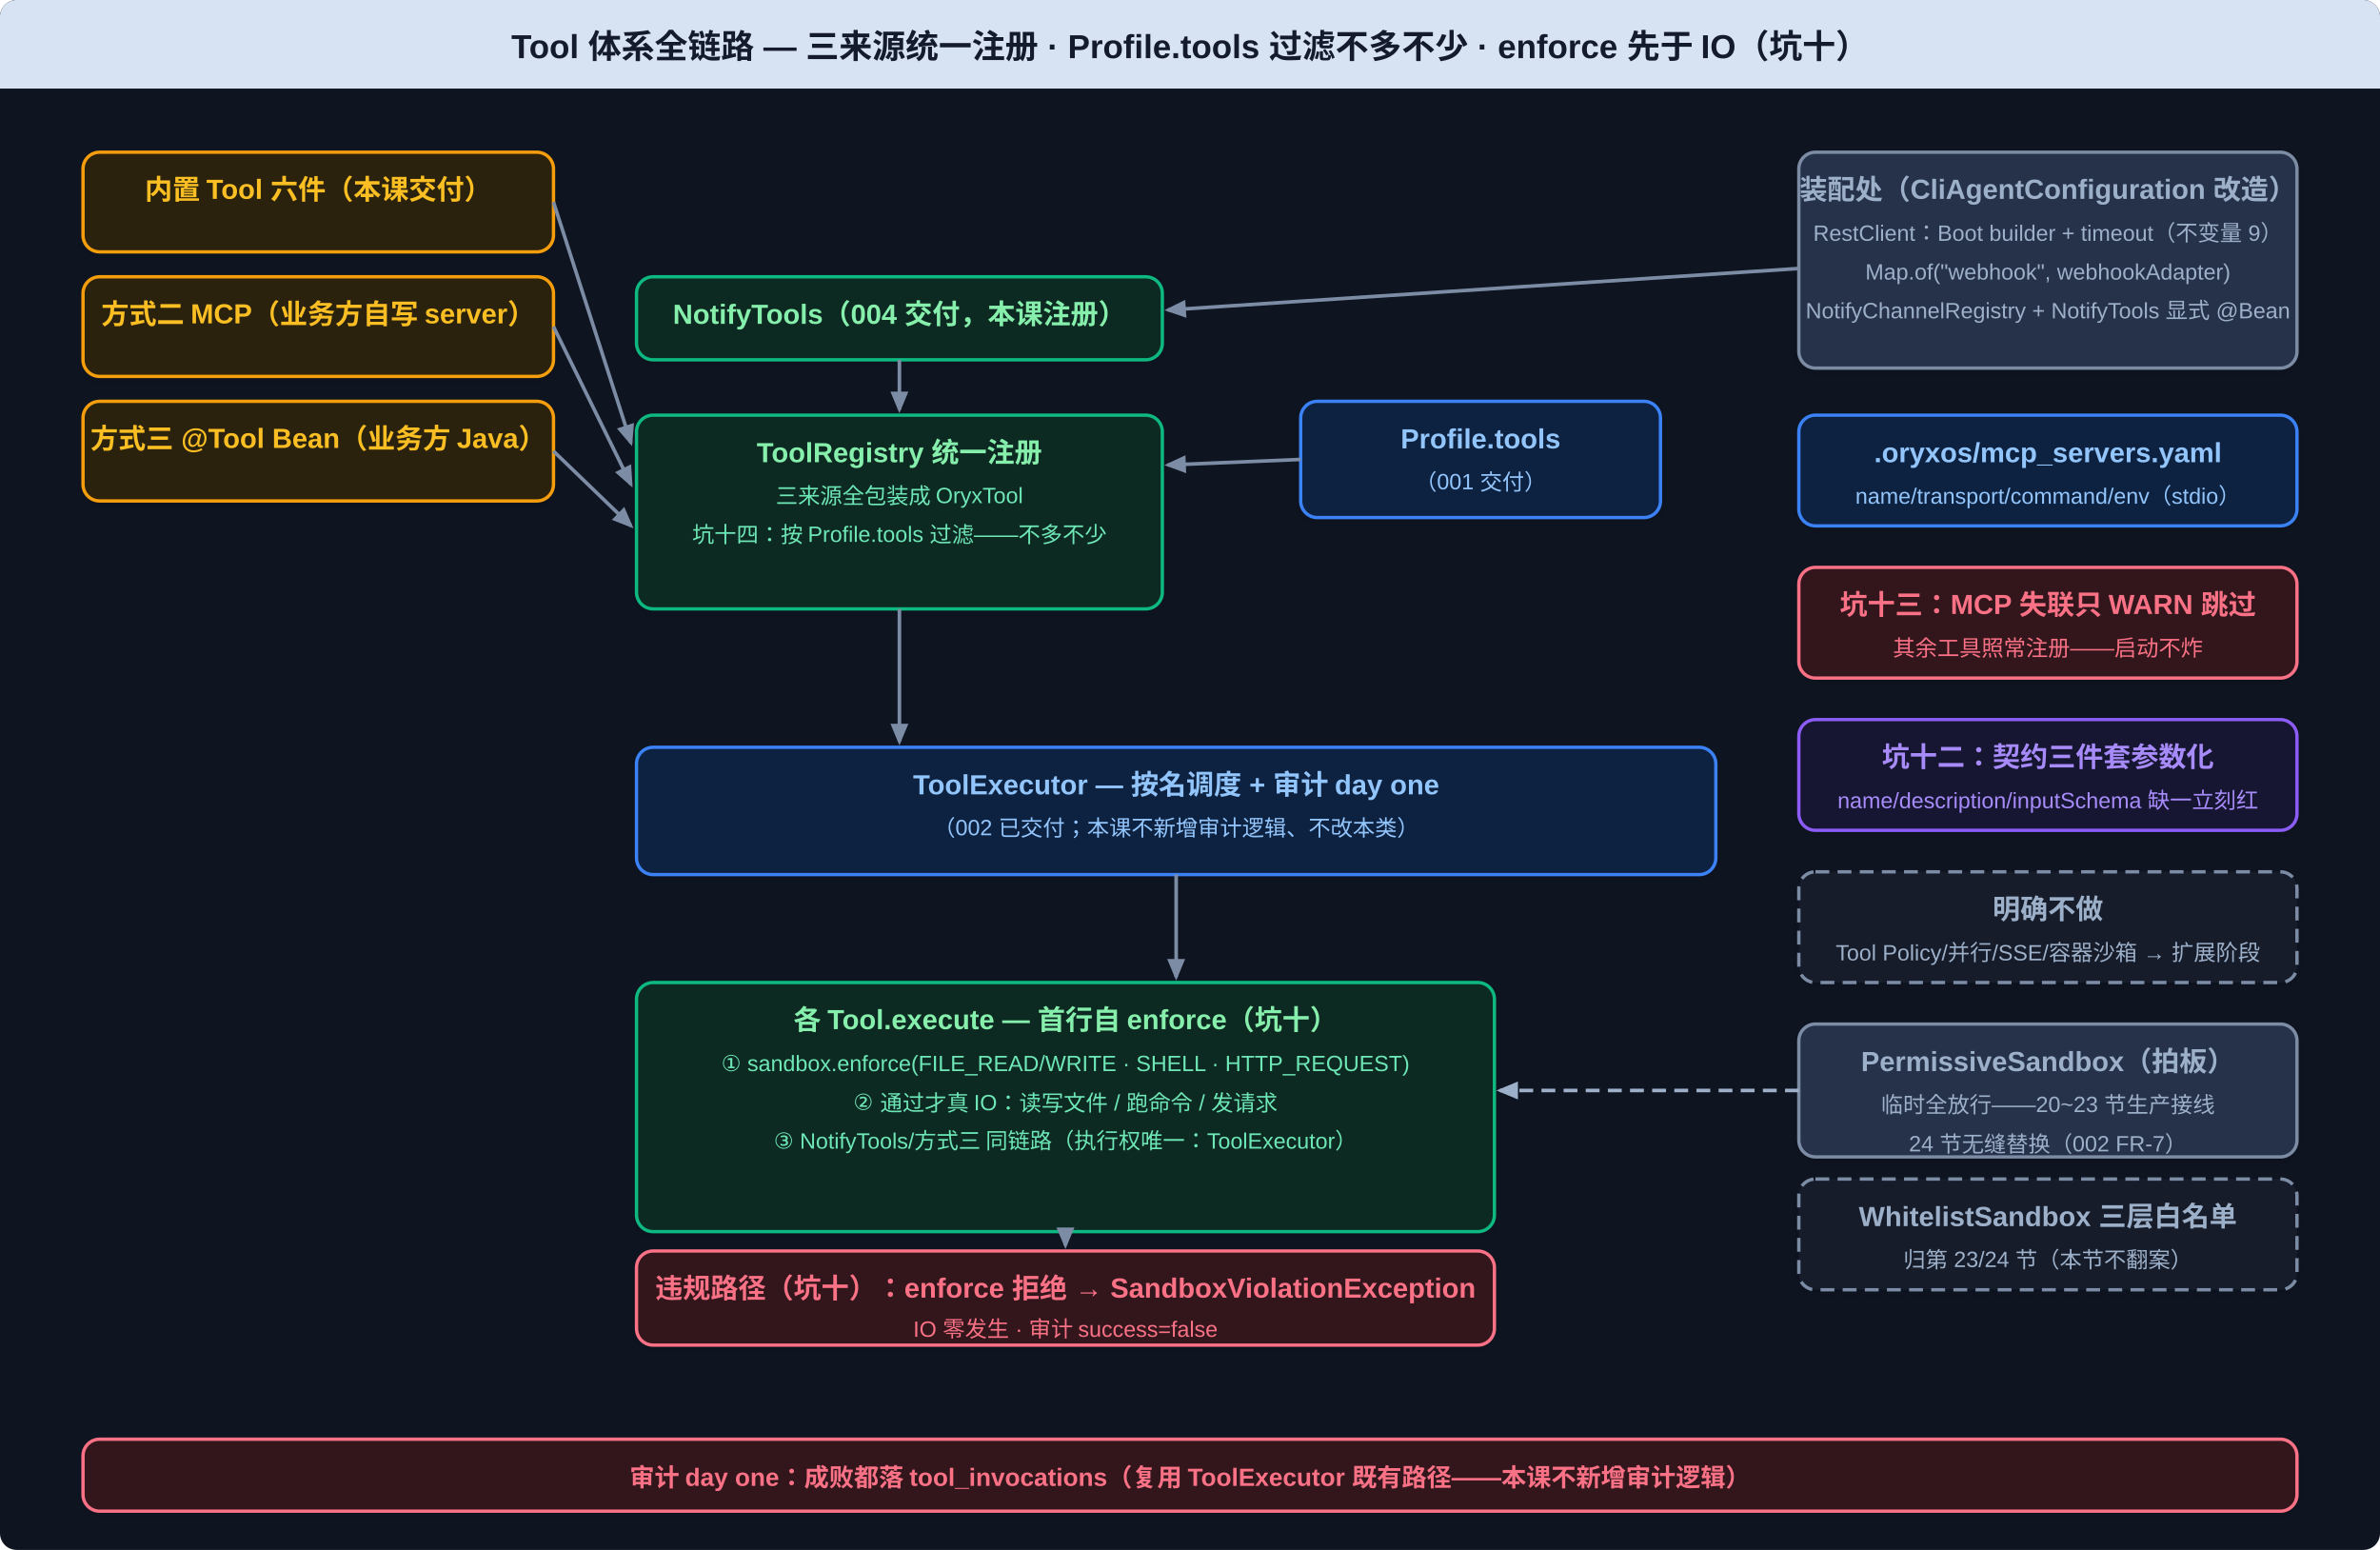
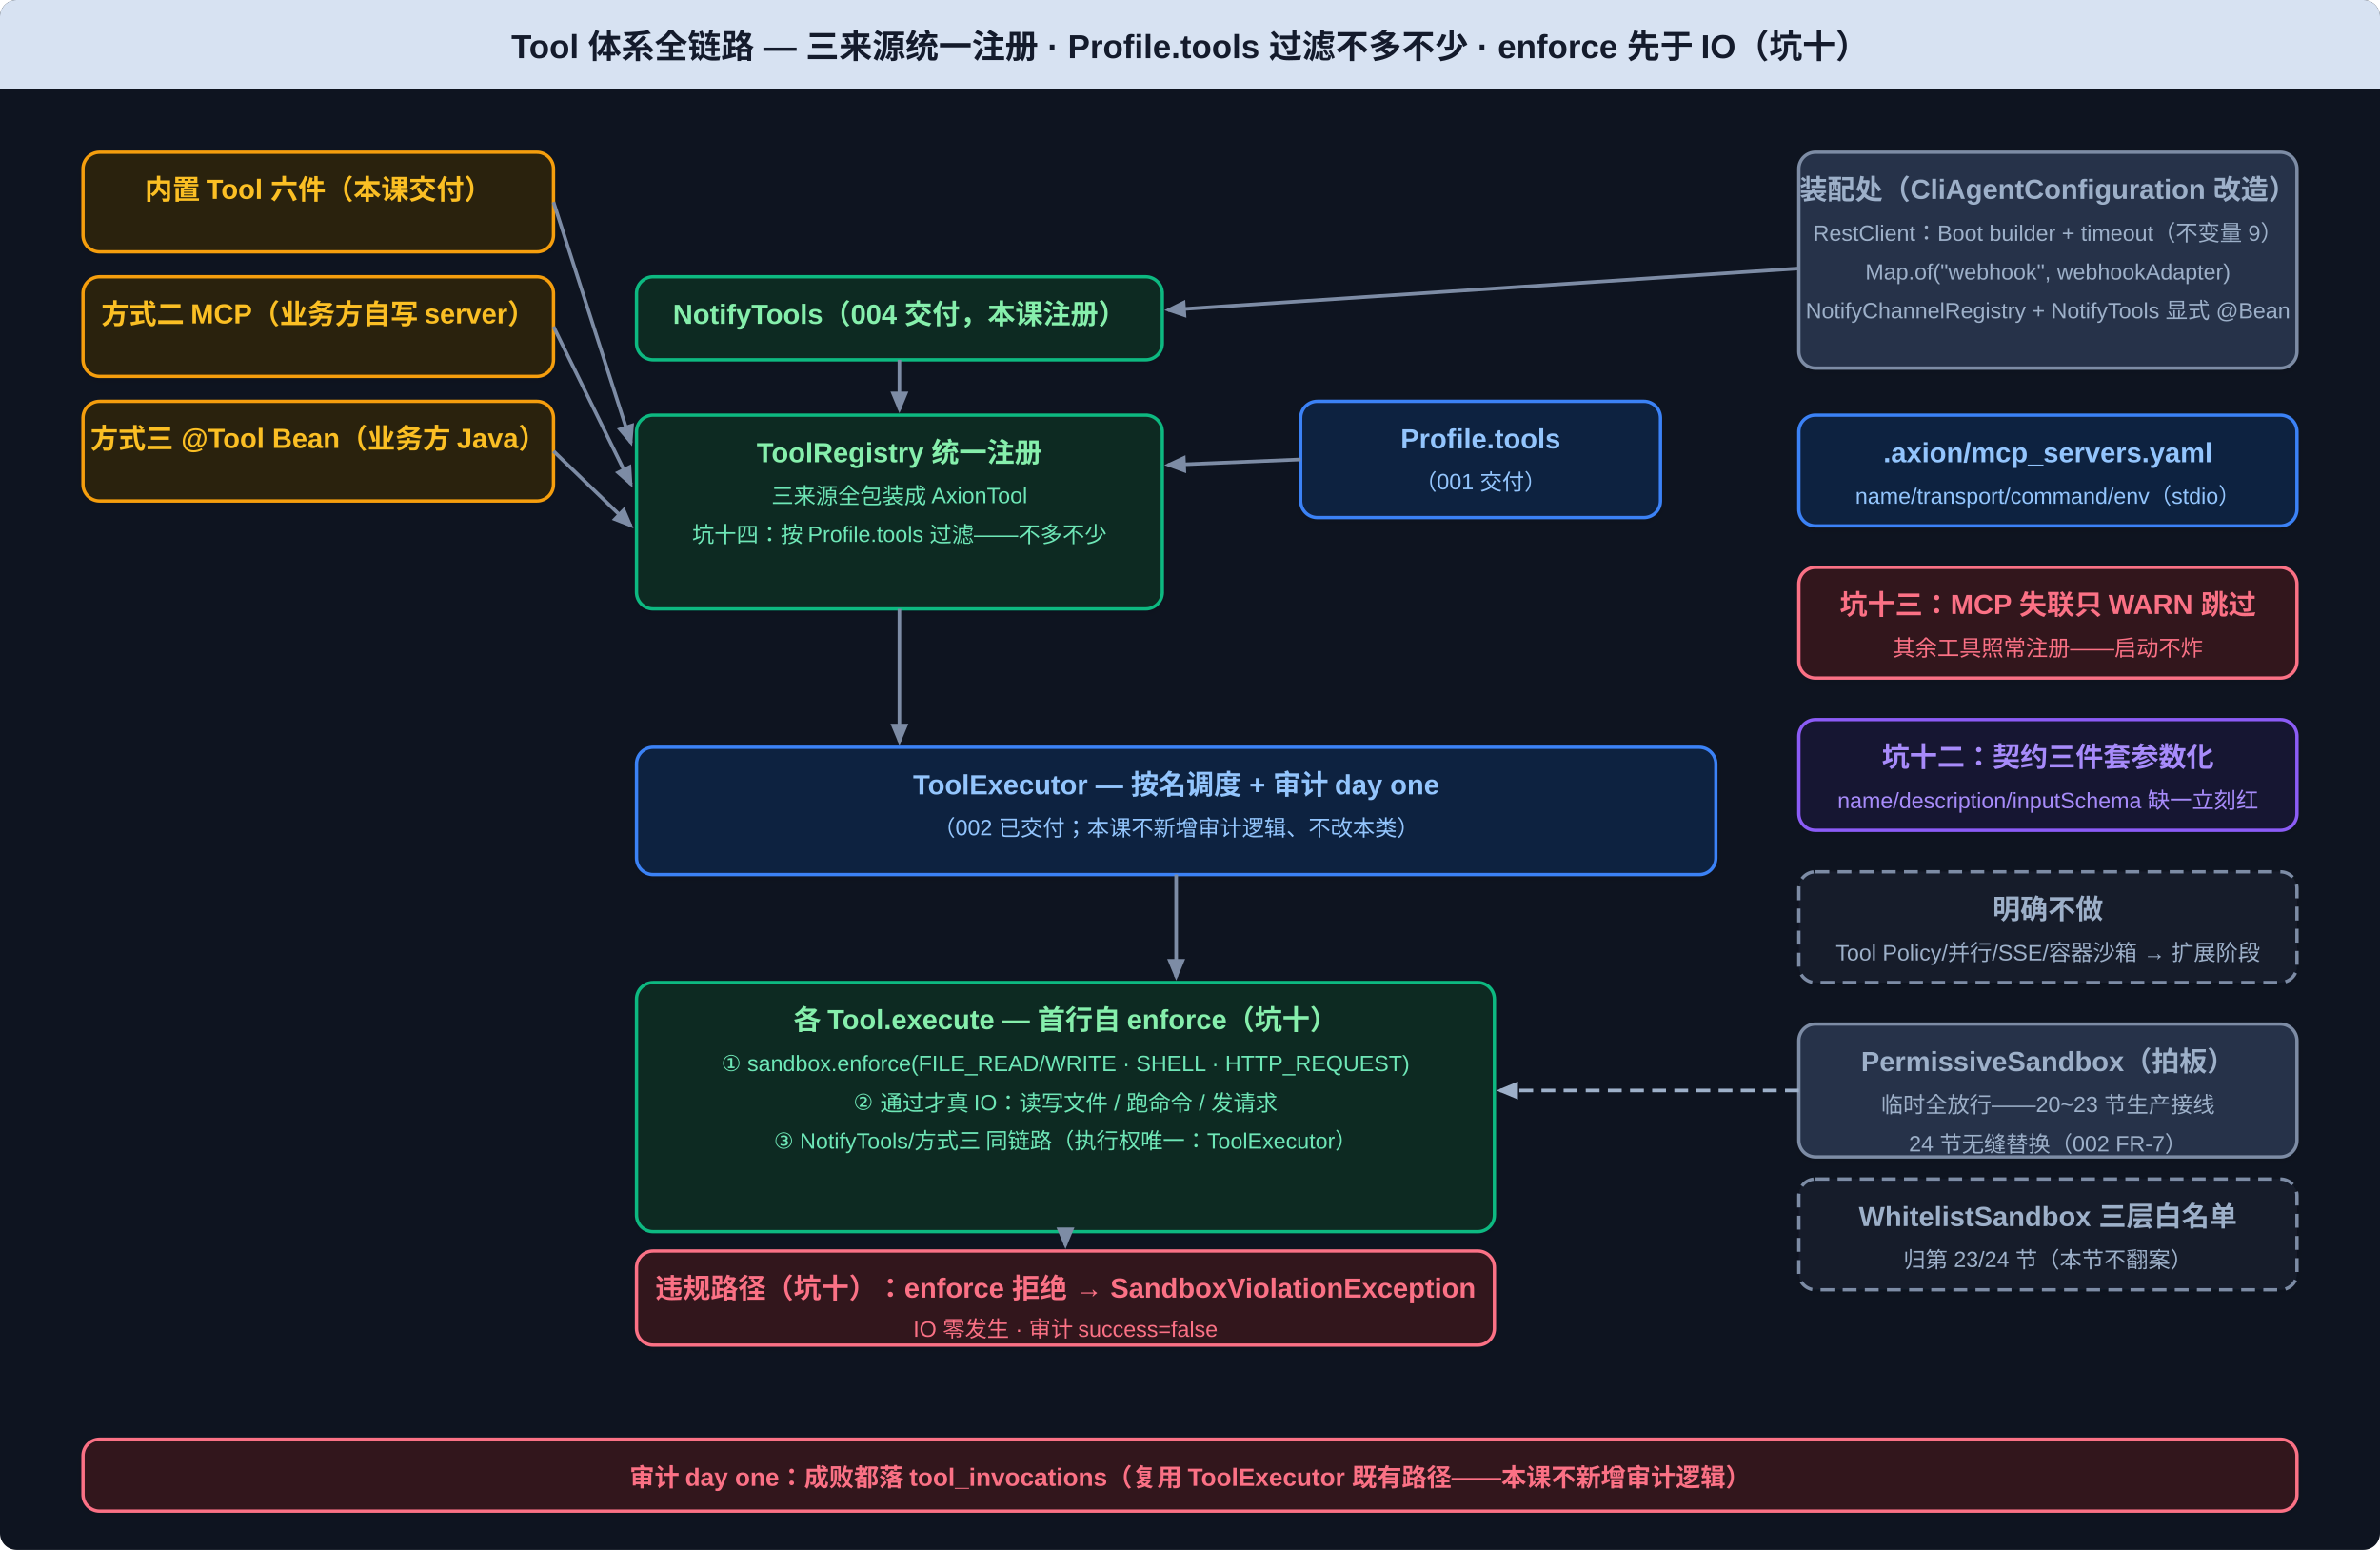
<svg xmlns="http://www.w3.org/2000/svg" viewBox="0 0 860 560" font-family="Arial, sans-serif">
  <defs>
    <marker id="a" markerWidth="6" markerHeight="5" refX="5" refY="2.5" orient="auto">
      <path d="M0,0 L6,2.5 L0,5 Z" fill="#7d8ca5" />
    </marker>
    <marker id="aGray" markerWidth="6" markerHeight="5" refX="5" refY="2.5" orient="auto">
      <path d="M0,0 L6,2.5 L0,5 Z" fill="#9db0c9" />
    </marker>
    <filter id="sh">
      <feDropShadow dx="0" dy="1" stdDeviation="1.5" flood-opacity="0.08" />
    </filter>
  </defs>
  <rect width="860" height="560" fill="#0e1420" rx="6" />
  <rect x="0" y="0" width="860" height="32" fill="#d7e2f2" rx="6" />
  <rect x="0" y="16" width="860" height="16" fill="#d7e2f2" />
  <text x="430" y="21" text-anchor="middle" fill="#141b2c" font-size="12" font-weight="bold">Tool 体系全链路 — 三来源统一注册 · Profile.tools 过滤不多不少 · enforce 先于 IO（坑十）</text>
  <rect x="30" y="55" width="170" height="36" rx="6" fill="#2a2110" stroke="#f59e0b" stroke-width="1.2" filter="url(#sh)" />
  <text x="115.0" y="72" text-anchor="middle" font-size="10" font-weight="bold" fill="#fbbf24">内置 Tool 六件（本课交付）</text>
  <rect x="30" y="100" width="170" height="36" rx="6" fill="#2a2110" stroke="#f59e0b" stroke-width="1.2" filter="url(#sh)" />
  <text x="115.0" y="117" text-anchor="middle" font-size="10" font-weight="bold" fill="#fbbf24">方式二 MCP（业务方自写 server）</text>
  <rect x="30" y="145" width="170" height="36" rx="6" fill="#2a2110" stroke="#f59e0b" stroke-width="1.2" filter="url(#sh)" />
  <text x="115.0" y="162" text-anchor="middle" font-size="10" font-weight="bold" fill="#fbbf24">方式三 @Tool Bean（业务方 Java）</text>
  <rect x="230" y="100" width="190" height="30" rx="6" fill="#0d2b21" stroke="#10b981" stroke-width="1.2" filter="url(#sh)" />
  <text x="325.0" y="117" text-anchor="middle" font-size="10" font-weight="bold" fill="#86efac">NotifyTools（004 交付，本课注册）</text>
  <line x1="650" y1="97" x2="422" y2="112" stroke="#7d8ca5" stroke-width="1.3" marker-end="url(#a)" />
  <line x1="200" y1="73" x2="228" y2="160" stroke="#7d8ca5" stroke-width="1.3" marker-end="url(#a)" />
  <line x1="200" y1="118" x2="228" y2="175" stroke="#7d8ca5" stroke-width="1.3" marker-end="url(#a)" />
  <line x1="200" y1="163" x2="228" y2="190" stroke="#7d8ca5" stroke-width="1.3" marker-end="url(#a)" />
  <line x1="325" y1="130" x2="325" y2="148" stroke="#7d8ca5" stroke-width="1.3" marker-end="url(#a)" />
  <rect x="230" y="150" width="190" height="70" rx="6" fill="#0d2b21" stroke="#10b981" stroke-width="1.2" filter="url(#sh)" />
  <text x="325.0" y="167" text-anchor="middle" font-size="10" font-weight="bold" fill="#86efac">ToolRegistry 统一注册</text>
-   <text x="325.0" y="182" text-anchor="middle" font-size="8" fill="#6ee7b7">三来源全包装成 OryxTool</text>
+   <text x="325.0" y="182" text-anchor="middle" font-size="8" fill="#6ee7b7">三来源全包装成 AxionTool</text>
  <text x="325.0" y="196" text-anchor="middle" font-size="8" fill="#6ee7b7">坑十四：按 Profile.tools 过滤——不多不少</text>
  <rect x="470" y="145" width="130" height="42" rx="6" fill="#10203f" stroke="#3b82f6" stroke-width="1.2" filter="url(#sh)" />
  <text x="535.0" y="162" text-anchor="middle" font-size="10" font-weight="bold" fill="#93c5fd">Profile.tools</text>
  <text x="535.0" y="177" text-anchor="middle" font-size="8" fill="#93c5fd">（001 交付）</text>
  <line x1="470" y1="166" x2="422" y2="168" stroke="#7d8ca5" stroke-width="1.3" marker-end="url(#a)" />
  <rect x="230" y="270" width="390" height="46" rx="6" fill="#10203f" stroke="#3b82f6" stroke-width="1.2" filter="url(#sh)" />
  <text x="425.0" y="287" text-anchor="middle" font-size="10" font-weight="bold" fill="#93c5fd">ToolExecutor — 按名调度 + 审计 day one</text>
  <text x="425.0" y="302" text-anchor="middle" font-size="8" fill="#93c5fd">（002 已交付；本课不新增审计逻辑、不改本类）</text>
  <line x1="325" y1="220" x2="325" y2="268" stroke="#7d8ca5" stroke-width="1.3" marker-end="url(#a)" />
  <rect x="230" y="355" width="310" height="90" rx="6" fill="#0d2b21" stroke="#10b981" stroke-width="1.2" filter="url(#sh)" />
  <text x="385.0" y="372" text-anchor="middle" font-size="10" font-weight="bold" fill="#86efac">各 Tool.execute — 首行自 enforce（坑十）</text>
  <text x="385.0" y="387" text-anchor="middle" font-size="8" fill="#6ee7b7">① sandbox.enforce(FILE_READ/WRITE · SHELL · HTTP_REQUEST)</text>
  <text x="385.0" y="401" text-anchor="middle" font-size="8" fill="#6ee7b7">② 通过才真 IO：读写文件 / 跑命令 / 发请求</text>
  <text x="385.0" y="415" text-anchor="middle" font-size="8" fill="#6ee7b7">③ NotifyTools/方式三 同链路（执行权唯一：ToolExecutor）</text>
  <line x1="425" y1="316" x2="425" y2="353" stroke="#7d8ca5" stroke-width="1.3" marker-end="url(#a)" />
  <rect x="230" y="452" width="310" height="34" rx="6" fill="#33151f" stroke="#fb7185" stroke-width="1.2" filter="url(#sh)" />
  <text x="385.0" y="469" text-anchor="middle" font-size="10" font-weight="bold" fill="#fb7185">违规路径（坑十）：enforce 拒绝 → SandboxViolationException</text>
  <text x="385.0" y="483" text-anchor="middle" font-size="8" fill="#fb7185">IO 零发生 · 审计 success=false</text>
  <line x1="385" y1="445" x2="385" y2="450" stroke="#7d8ca5" stroke-width="1.3" marker-end="url(#a)" />
  <rect x="650" y="55" width="180" height="78" rx="6" fill="#263248" stroke="#7d8ca5" stroke-width="1.2" filter="url(#sh)" />
  <text x="740.0" y="72" text-anchor="middle" font-size="10" font-weight="bold" fill="#9db0c9">装配处（CliAgentConfiguration 改造）</text>
  <text x="740.0" y="87" text-anchor="middle" font-size="8" fill="#9db0c9">RestClient：Boot builder + timeout（不变量 9）</text>
  <text x="740.0" y="101" text-anchor="middle" font-size="8" fill="#9db0c9">Map.of("webhook", webhookAdapter)</text>
  <text x="740.0" y="115" text-anchor="middle" font-size="8" fill="#9db0c9">NotifyChannelRegistry + NotifyTools 显式 @Bean</text>
  <rect x="650" y="150" width="180" height="40" rx="6" fill="#10203f" stroke="#3b82f6" stroke-width="1.2" filter="url(#sh)" />
-   <text x="740.0" y="167" text-anchor="middle" font-size="10" font-weight="bold" fill="#93c5fd">.oryxos/mcp_servers.yaml</text>
+   <text x="740.0" y="167" text-anchor="middle" font-size="10" font-weight="bold" fill="#93c5fd">.axion/mcp_servers.yaml</text>
  <text x="740.0" y="182" text-anchor="middle" font-size="8" fill="#93c5fd">name/transport/command/env（stdio）</text>
  <rect x="650" y="205" width="180" height="40" rx="6" fill="#33151f" stroke="#fb7185" stroke-width="1.2" filter="url(#sh)" />
  <text x="740.0" y="222" text-anchor="middle" font-size="10" font-weight="bold" fill="#fb7185">坑十三：MCP 失联只 WARN 跳过</text>
  <text x="740.0" y="237" text-anchor="middle" font-size="8" fill="#fb7185">其余工具照常注册——启动不炸</text>
  <rect x="650" y="260" width="180" height="40" rx="6" fill="#191233" stroke="#8b5cf6" stroke-width="1.2" filter="url(#sh)" />
  <text x="740.0" y="277" text-anchor="middle" font-size="10" font-weight="bold" fill="#a78bfa">坑十二：契约三件套参数化</text>
  <text x="740.0" y="292" text-anchor="middle" font-size="8" fill="#a78bfa">name/description/inputSchema 缺一立刻红</text>
  <rect x="650" y="315" width="180" height="40" rx="6" fill="#141b2c" stroke="#7d8ca5" stroke-width="1.2" stroke-dasharray="5,3" filter="url(#sh)" />
  <text x="740.0" y="332" text-anchor="middle" font-size="10" font-weight="bold" fill="#9db0c9">明确不做</text>
  <text x="740.0" y="347" text-anchor="middle" font-size="8" fill="#9db0c9">Tool Policy/并行/SSE/容器沙箱 → 扩展阶段</text>
  <rect x="650" y="370" width="180" height="48" rx="6" fill="#263248" stroke="#7d8ca5" stroke-width="1.2" filter="url(#sh)" />
  <text x="740.0" y="387" text-anchor="middle" font-size="10" font-weight="bold" fill="#9db0c9">PermissiveSandbox（拍板）</text>
  <text x="740.0" y="402" text-anchor="middle" font-size="8" fill="#9db0c9">临时全放行——20~23 节生产接线</text>
  <text x="740.0" y="416" text-anchor="middle" font-size="8" fill="#9db0c9">24 节无缝替换（002 FR-7）</text>
  <rect x="650" y="426" width="180" height="40" rx="6" fill="#141b2c" stroke="#7d8ca5" stroke-width="1.2" stroke-dasharray="5,3" filter="url(#sh)" />
  <text x="740.0" y="443" text-anchor="middle" font-size="10" font-weight="bold" fill="#9db0c9">WhitelistSandbox 三层白名单</text>
  <text x="740.0" y="458" text-anchor="middle" font-size="8" fill="#9db0c9">归第 23/24 节（本节不翻案）</text>
  <line x1="650" y1="394" x2="542" y2="394" stroke="#9db0c9" stroke-width="1.3" stroke-dasharray="5,3" marker-end="url(#aGray)" />
  <rect x="30" y="520" width="800" height="26" rx="6" fill="#33151f" stroke="#fb7185" stroke-width="1.2" filter="url(#sh)" />
  <text x="430" y="537" text-anchor="middle" font-size="9" font-weight="bold" fill="#fb7185">审计 day one：成败都落 tool_invocations（复用 ToolExecutor 既有路径——本课不新增审计逻辑）</text>
</svg>
